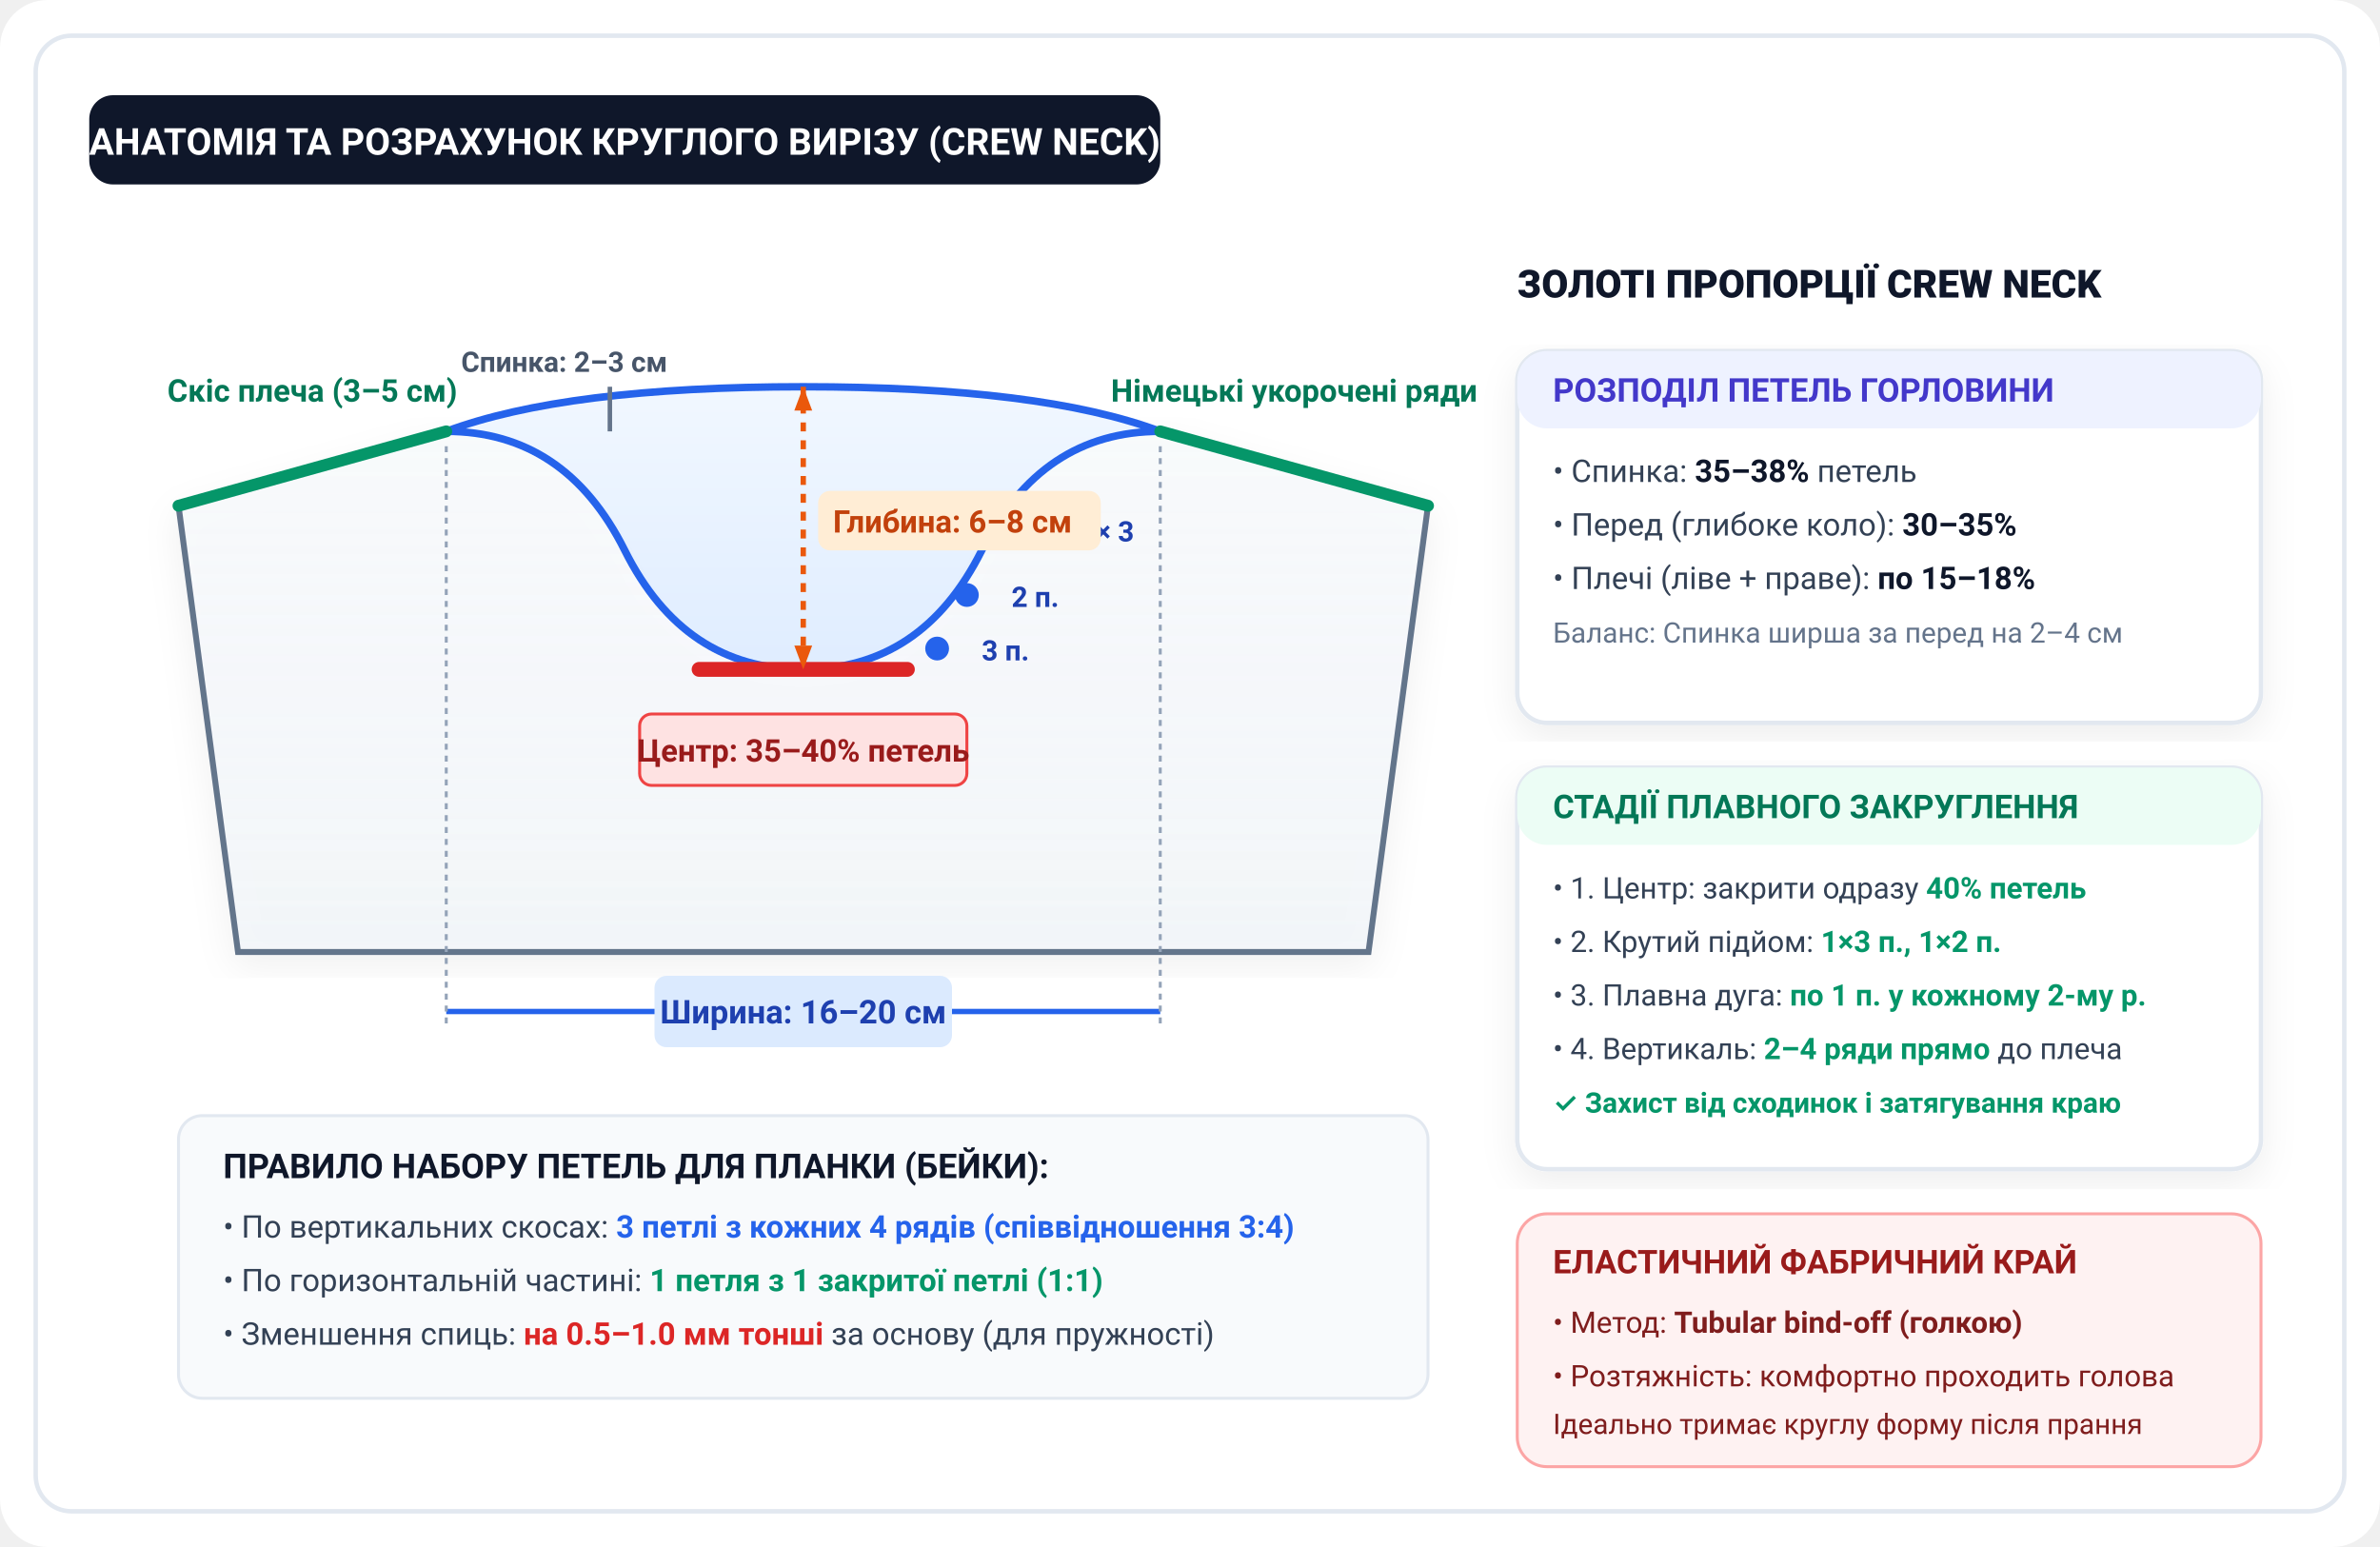
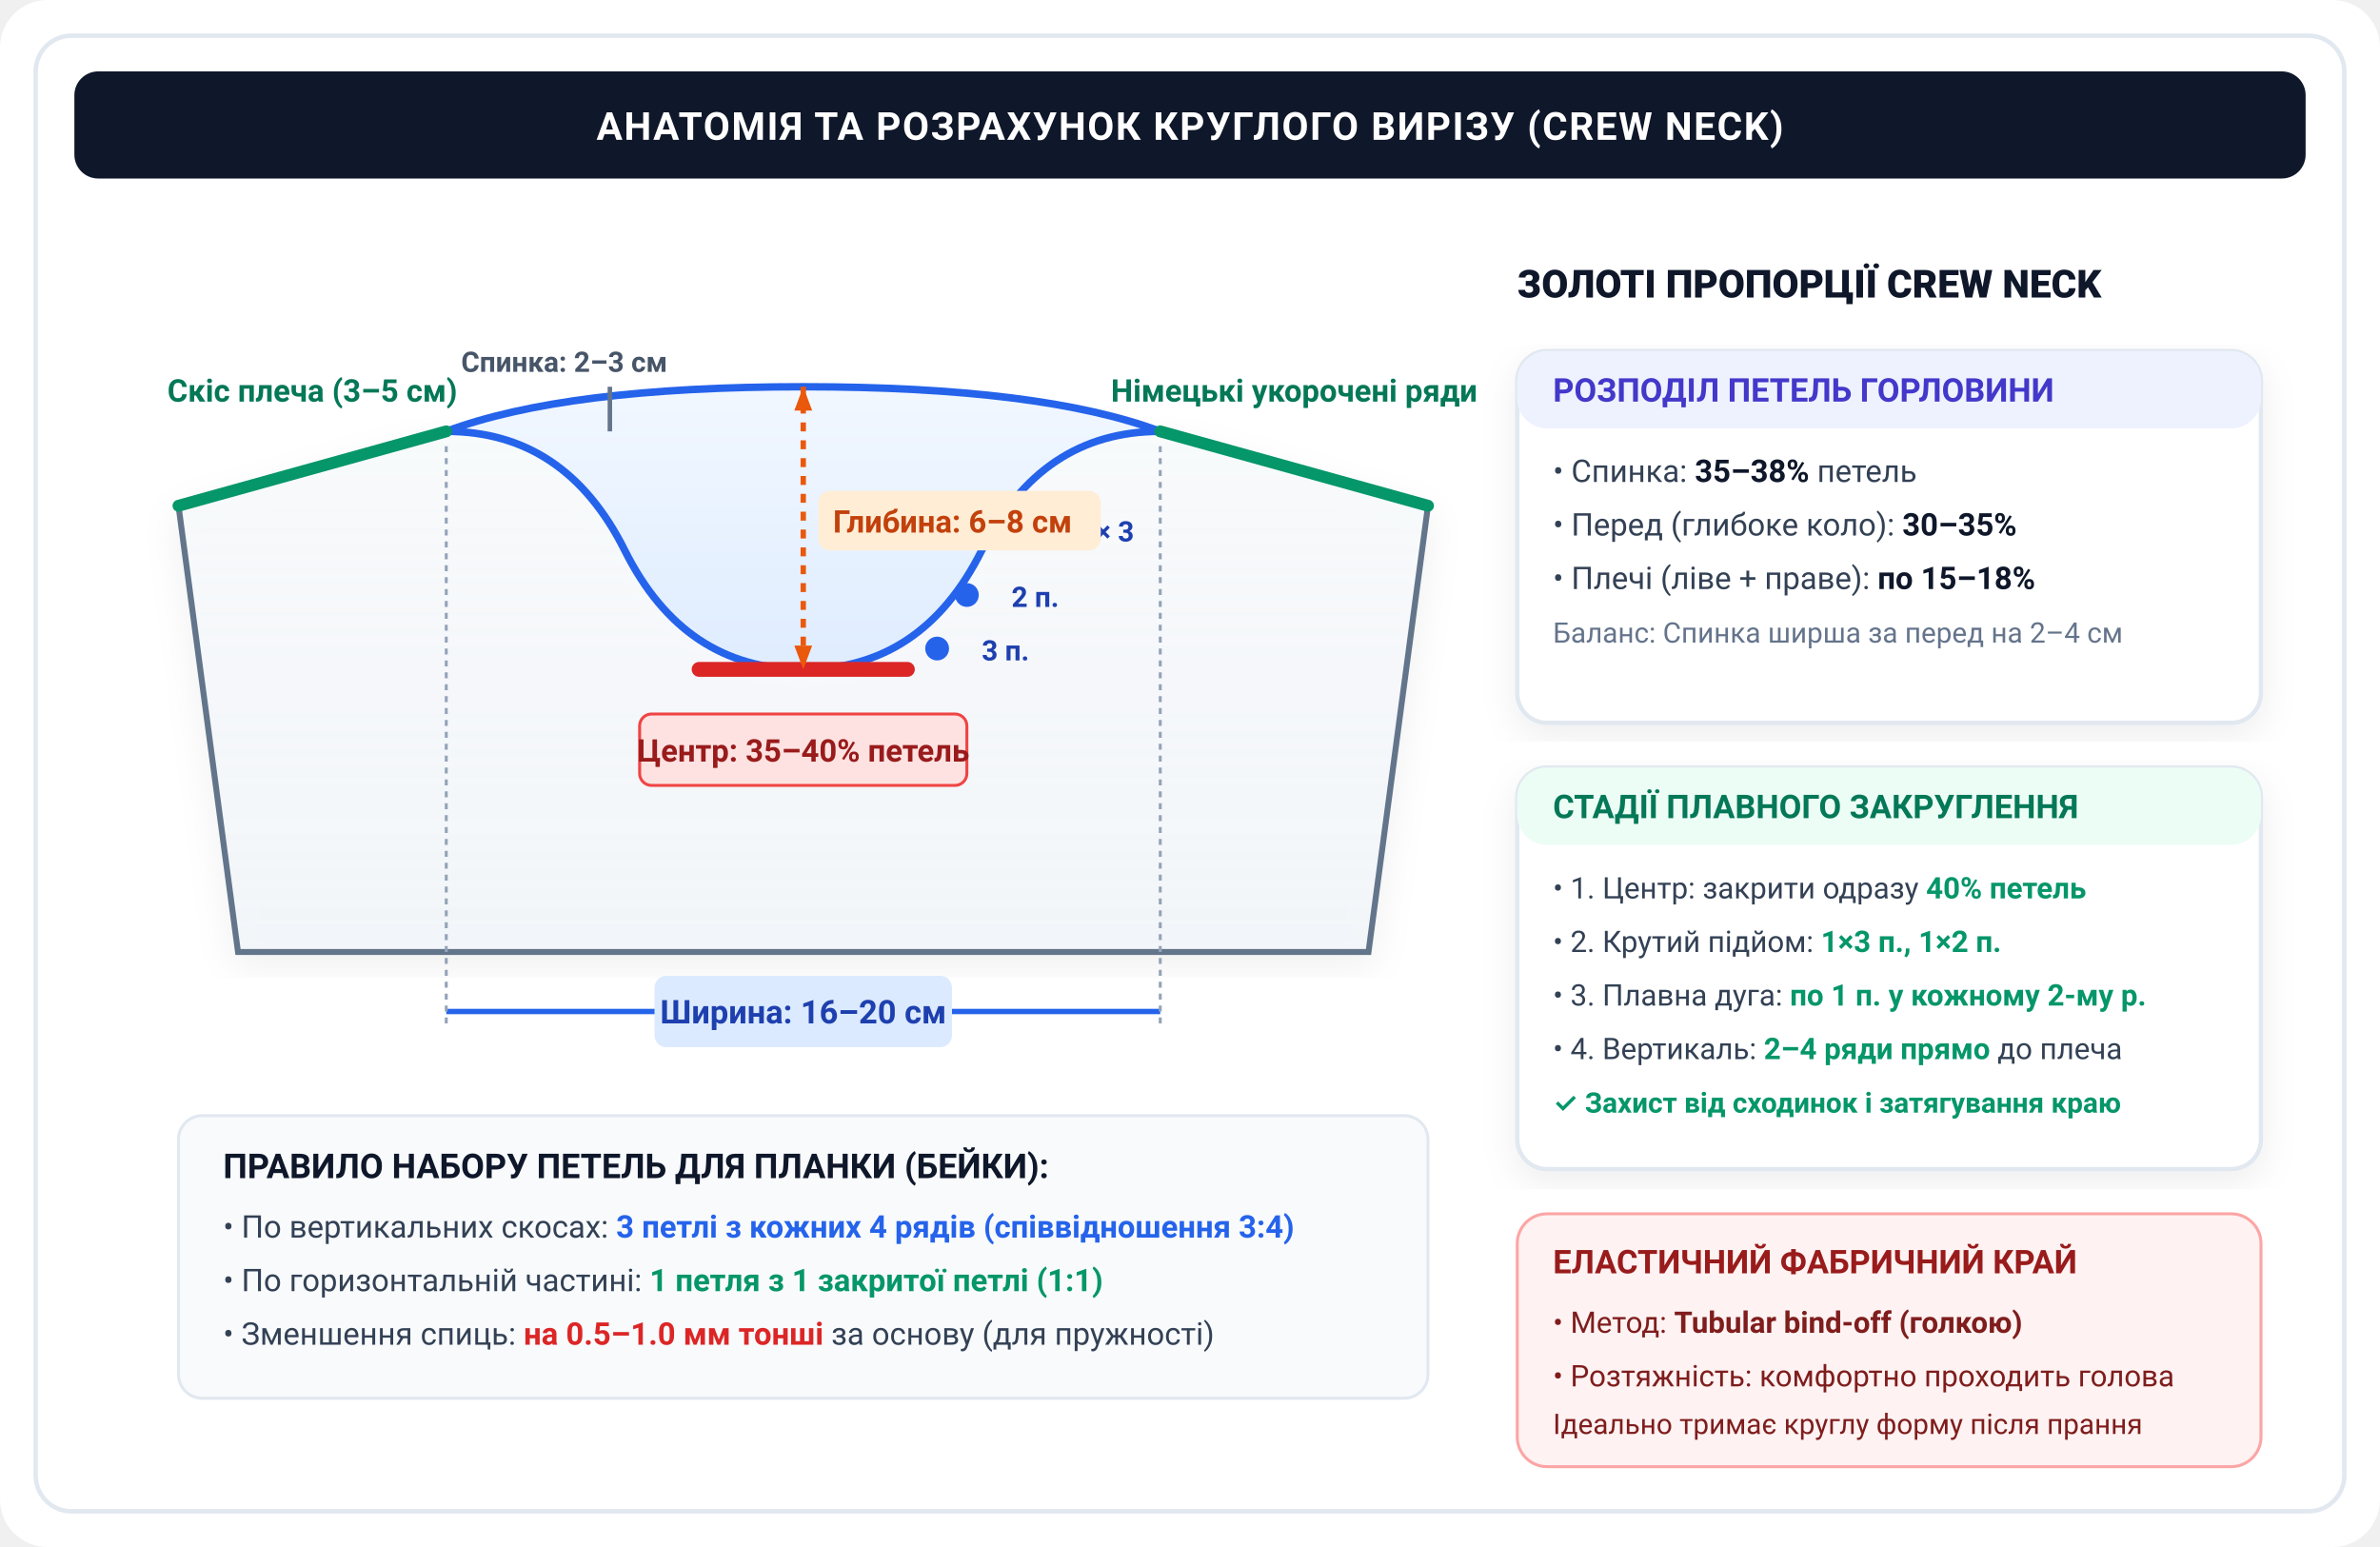
<svg xmlns="http://www.w3.org/2000/svg" viewBox="0 0 800 520" role="img" aria-labelledby="diagram-crew-neck-title" font-family="-apple-system, BlinkMacSystemFont, 'Segoe UI', Roboto, sans-serif">
  <defs>
    <linearGradient id="cnBodyGrad" x1="0%" y1="0%" x2="0%" y2="100%">
      <stop offset="0%" stop-color="#F8FAFC" stop-opacity="0.9" />
      <stop offset="100%" stop-color="#F1F5F9" stop-opacity="0.8" />
    </linearGradient>
    <linearGradient id="cnCurveGrad" x1="0%" y1="0%" x2="0%" y2="100%">
      <stop offset="0%" stop-color="#EFF6FF" stop-opacity="0.9" />
      <stop offset="100%" stop-color="#DBEAFE" stop-opacity="0.9" />
    </linearGradient>
    <filter id="cnShadow" x="-5%" y="-5%" width="110%" height="110%">
      <feDropShadow dx="0" dy="4" stdDeviation="6" flood-opacity="0.07" />
    </filter>
  </defs>
  <rect width="800" height="520" rx="16" fill="#FFFFFF" />
  <rect x="12" y="12" width="776" height="496" rx="12" fill="none" stroke="#E2E8F0" stroke-width="1.5" />
-   <g transform="translate(30, 32)">
-     <rect width="360" height="30" rx="8" fill="#0F172A" />
-     <text x="180" y="20" fill="#FFFFFF" font-size="12.5" font-weight="700" text-anchor="middle">АНАТОМІЯ ТА РОЗРАХУНОК КРУГЛОГО ВИРІЗУ (CREW NECK)</text>
-   </g>
+   <rect x="25" y="24" width="750" height="36" rx="8" fill="#0F172A" />
+   <text x="400" y="47" fill="#FFFFFF" font-size="13" font-weight="700" text-anchor="middle" letter-spacing="0.5">АНАТОМІЯ ТА РОЗРАХУНОК КРУГЛОГО ВИРІЗУ (CREW NECK)</text>
  <g transform="translate(40, 80)">
    <path d="M 20,90 L 110,65 L 110,65 Q 150,65 170,105 Q 190,145 230,145 Q 270,145 290,105 Q 310,65 350,65 L 440,90 L 420,240 L 40,240 Z" fill="url(#cnBodyGrad)" stroke="#64748B" stroke-width="2" filter="url(#cnShadow)" />
    <path d="M 110,65 Q 150,65 170,105 Q 190,145 230,145 Q 270,145 290,105 Q 310,65 350,65 Q 310,50 230,50 Q 150,50 110,65 Z" fill="url(#cnCurveGrad)" stroke="#2563EB" stroke-width="2.5" />
    <path d="M 195,145 L 265,145" stroke="#DC2626" stroke-width="5" stroke-linecap="round" />
    <rect x="175" y="160" width="110" height="24" rx="4" fill="#FEE2E2" stroke="#EF4444" stroke-width="1" />
    <text x="230" y="176" fill="#991B1B" font-size="10.5" font-weight="700" text-anchor="middle">Центр: 35–40% петель</text>
    <circle cx="275" cy="138" r="4" fill="#2563EB" />
    <text x="290" y="142" fill="#1E40AF" font-size="9.5" font-weight="700">3 п.</text>
    <circle cx="285" cy="120" r="4" fill="#2563EB" />
    <text x="300" y="124" fill="#1E40AF" font-size="9.5" font-weight="700">2 п.</text>
    <circle cx="295" cy="98" r="4" fill="#2563EB" />
    <text x="310" y="102" fill="#1E40AF" font-size="9.5" font-weight="700">1 п. × 3</text>
    <line x1="20" y1="90" x2="110" y2="65" stroke="#059669" stroke-width="4" stroke-linecap="round" />
    <text x="65" y="55" fill="#047857" font-size="10.5" font-weight="700" text-anchor="middle">Скіс плеча (3–5 см)</text>
    <line x1="350" y1="65" x2="440" y2="90" stroke="#059669" stroke-width="4" stroke-linecap="round" />
    <text x="395" y="55" fill="#047857" font-size="10.5" font-weight="700" text-anchor="middle">Німецькі укорочені ряди</text>
    <line x1="230" y1="50" x2="230" y2="145" stroke="#EA580C" stroke-width="1.8" stroke-dasharray="3,3" />
    <polygon points="230,50 227,58 233,58" fill="#EA580C" />
    <polygon points="230,145 227,137 233,137" fill="#EA580C" />
    <rect x="235" y="85" width="95" height="20" rx="4" fill="#FFEDD5" />
    <text x="240" y="99" fill="#C2410C" font-size="10.5" font-weight="700">Глибина: 6–8 см</text>
    <line x1="165" y1="50" x2="165" y2="65" stroke="#64748B" stroke-width="1.5" />
    <text x="115" y="45" fill="#475569" font-size="9.5" font-weight="600">Спинка: 2–3 см</text>
    <line x1="110" y1="260" x2="350" y2="260" stroke="#2563EB" stroke-width="1.8" />
    <line x1="110" y1="70" x2="110" y2="265" stroke="#94A3B8" stroke-width="1" stroke-dasharray="2,2" />
    <line x1="350" y1="70" x2="350" y2="265" stroke="#94A3B8" stroke-width="1" stroke-dasharray="2,2" />
    <rect x="180" y="248" width="100" height="24" rx="4" fill="#DBEAFE" />
    <text x="230" y="264" fill="#1E40AF" font-size="11" font-weight="700" text-anchor="middle">Ширина: 16–20 см</text>
    <rect x="20" y="295" width="420" height="95" rx="8" fill="#F8FAFC" stroke="#E2E8F0" />
    <text x="35" y="316" fill="#0F172A" font-size="11.5" font-weight="700">ПРАВИЛО НАБОРУ ПЕТЕЛЬ ДЛЯ ПЛАНКИ (БЕЙКИ):</text>
    <text x="35" y="336" fill="#334155" font-size="10.5">• По вертикальних скосах: <tspan font-weight="700" fill="#2563EB">3 петлі з кожних 4 рядів (співвідношення 3:4)</tspan>
    </text>
    <text x="35" y="354" fill="#334155" font-size="10.5">• По горизонтальній частині: <tspan font-weight="700" fill="#059669">1 петля з 1 закритої петлі (1:1)</tspan>
    </text>
    <text x="35" y="372" fill="#334155" font-size="10.5">• Зменшення спиць: <tspan font-weight="700" fill="#DC2626">на 0.5–1.0 мм тонші</tspan> за основу (для пружності)</text>
  </g>
  <g transform="translate(510, 80)">
    <text x="0" y="20" fill="#0F172A" font-size="13" font-weight="800">ЗОЛОТІ ПРОПОРЦІЇ CREW NECK</text>
    <rect y="38" width="250" height="125" rx="10" fill="#FFFFFF" stroke="#E2E8F0" stroke-width="1.5" filter="url(#cnShadow)" />
    <rect y="38" width="250" height="26" rx="10" fill="#EEF2FF" />
    <text x="12" y="55" fill="#4338CA" font-size="11" font-weight="700">РОЗПОДІЛ ПЕТЕЛЬ ГОРЛОВИНИ</text>
    <text x="12" y="82" fill="#334155" font-size="10.5">• Спинка: <tspan font-weight="700" fill="#0F172A">35–38%</tspan> петель</text>
    <text x="12" y="100" fill="#334155" font-size="10.5">• Перед (глибоке коло): <tspan font-weight="700" fill="#0F172A">30–35%</tspan>
    </text>
    <text x="12" y="118" fill="#334155" font-size="10.5">• Плечі (ліве + праве): <tspan font-weight="700" fill="#0F172A">по 15–18%</tspan>
    </text>
    <text x="12" y="136" fill="#64748B" font-size="9.5">Баланс: Спинка ширша за перед на 2–4 см</text>
    <rect y="178" width="250" height="135" rx="10" fill="#FFFFFF" stroke="#E2E8F0" stroke-width="1.5" filter="url(#cnShadow)" />
    <rect y="178" width="250" height="26" rx="10" fill="#ECFDF5" />
    <text x="12" y="195" fill="#047857" font-size="11" font-weight="700">СТАДІЇ ПЛАВНОГО ЗАКРУГЛЕННЯ</text>
    <text x="12" y="222" fill="#334155" font-size="10">• 1. Центр: закрити одразу <tspan font-weight="700" fill="#059669">40% петель</tspan>
    </text>
    <text x="12" y="240" fill="#334155" font-size="10">• 2. Крутий підйом: <tspan font-weight="700" fill="#059669">1×3 п., 1×2 п.</tspan>
    </text>
    <text x="12" y="258" fill="#334155" font-size="10">• 3. Плавна дуга: <tspan font-weight="700" fill="#059669">по 1 п. у кожному 2-му р.</tspan>
    </text>
    <text x="12" y="276" fill="#334155" font-size="10">• 4. Вертикаль: <tspan font-weight="700" fill="#059669">2–4 ряди прямо</tspan> до плеча</text>
    <text x="12" y="294" fill="#059669" font-size="9.5" font-weight="600">✓ Захист від сходинок і затягування краю</text>
    <rect y="328" width="250" height="85" rx="10" fill="#FEF2F2" stroke="#FCA5A5" stroke-width="1" />
    <text x="12" y="348" fill="#991B1B" font-size="11" font-weight="700">ЕЛАСТИЧНИЙ ФАБРИЧНИЙ КРАЙ</text>
    <text x="12" y="368" fill="#7F1D1D" font-size="10">• Метод: <tspan font-weight="700">Tubular bind-off (голкою)</tspan>
    </text>
    <text x="12" y="386" fill="#7F1D1D" font-size="10">• Розтяжність: комфортно проходить голова</text>
    <text x="12" y="402" fill="#7F1D1D" font-size="9.5">Ідеально тримає круглу форму після прання</text>
  </g>
</svg>
